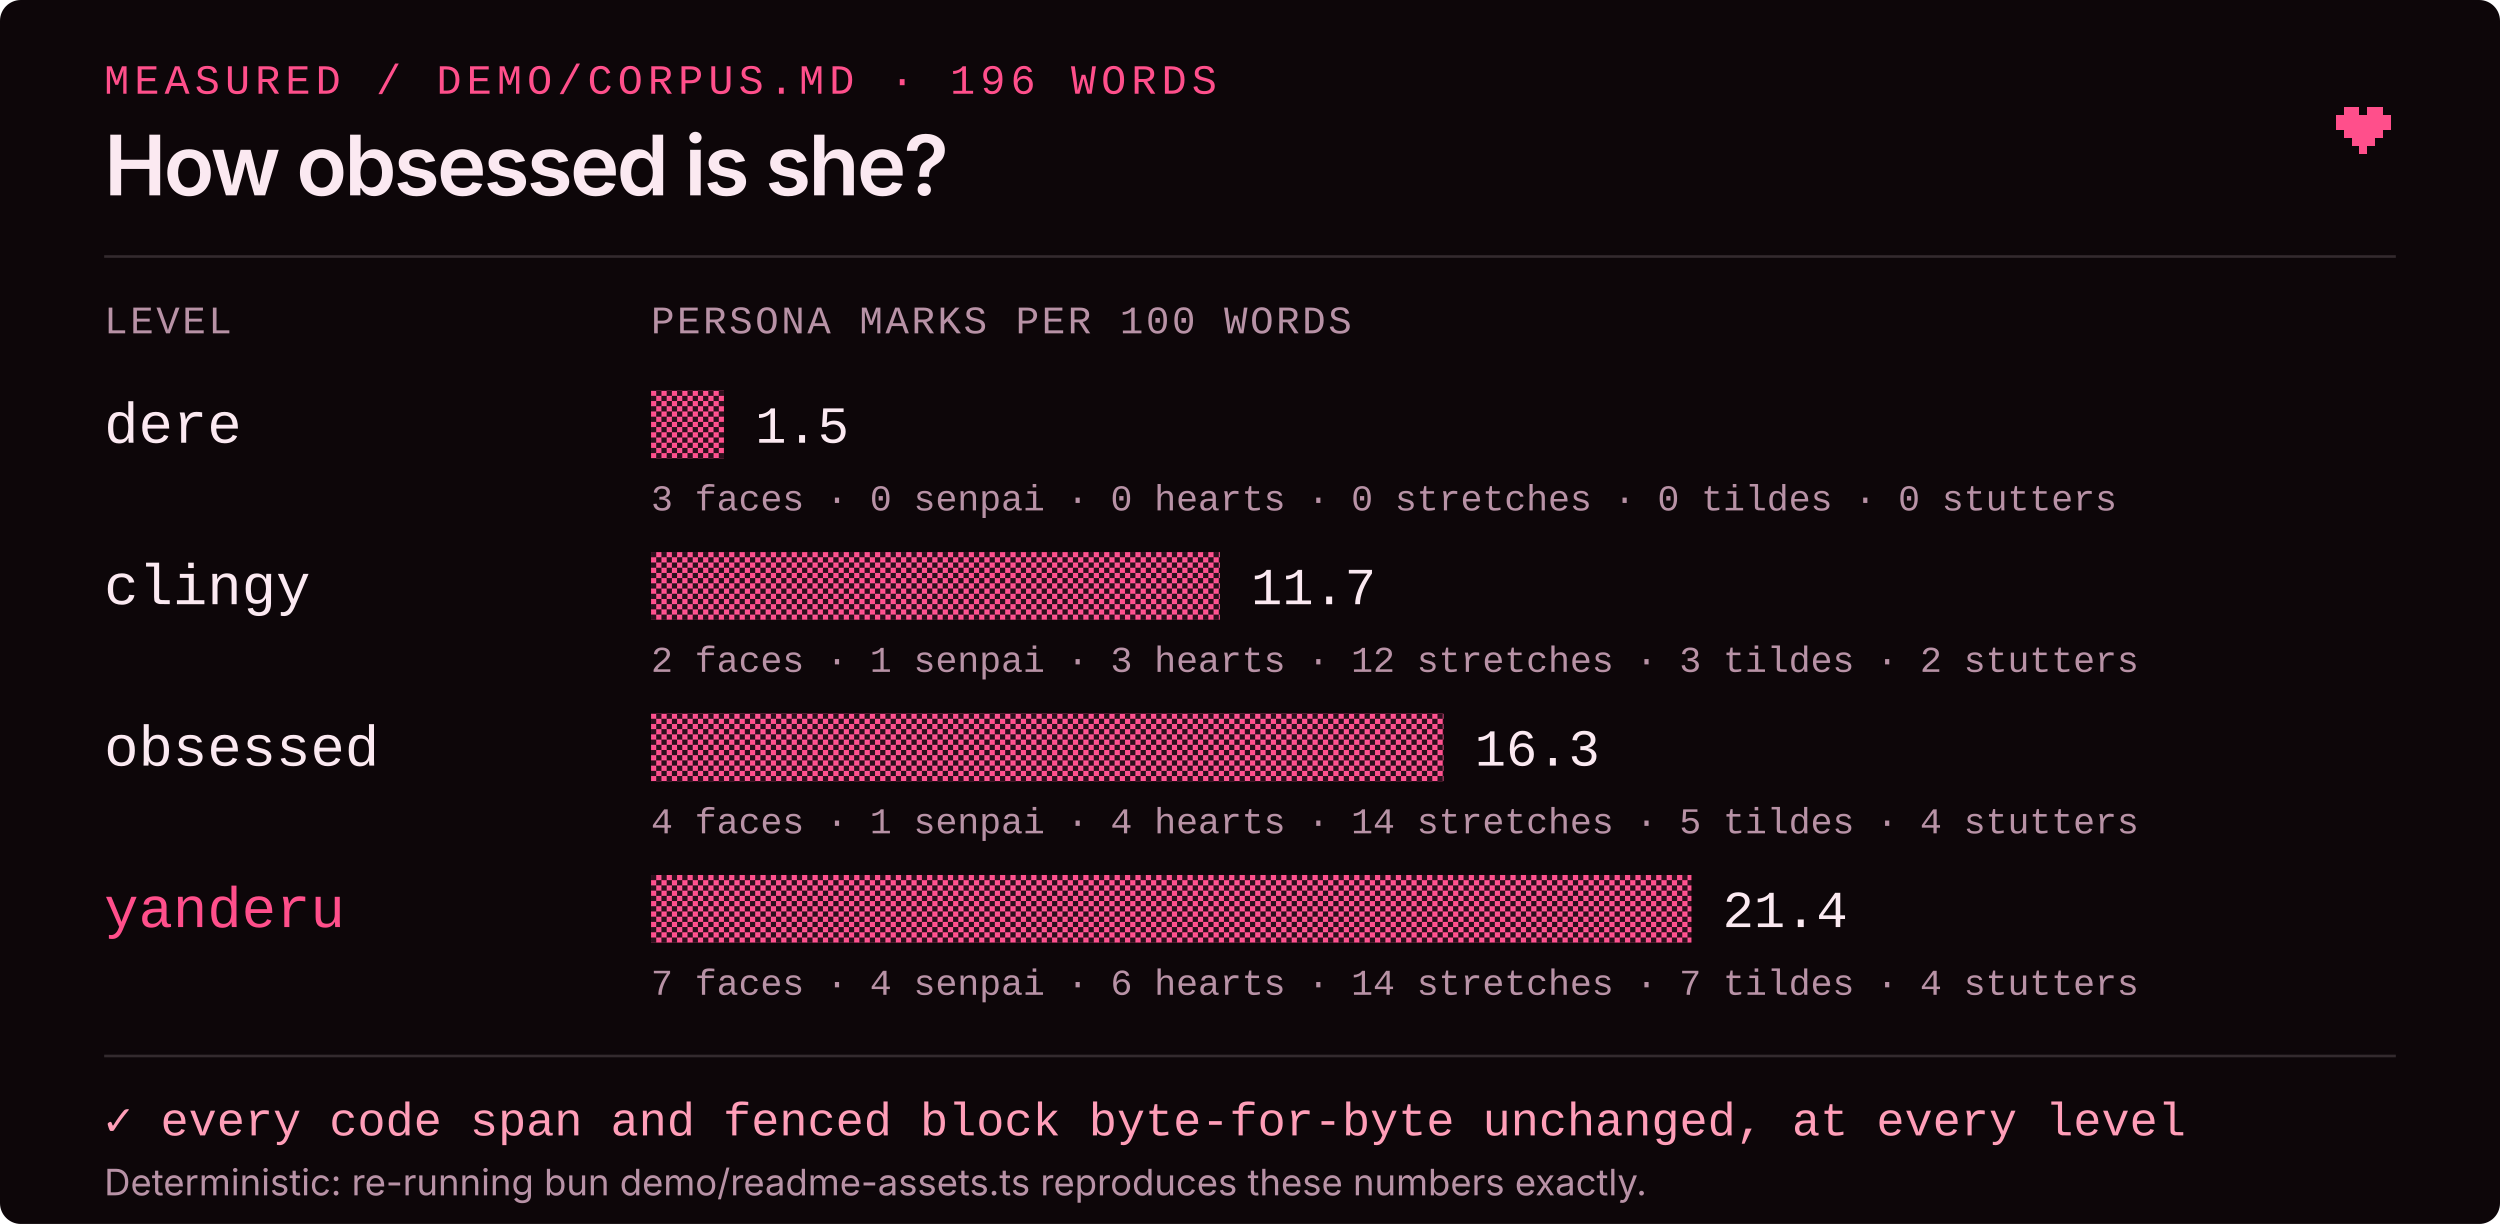
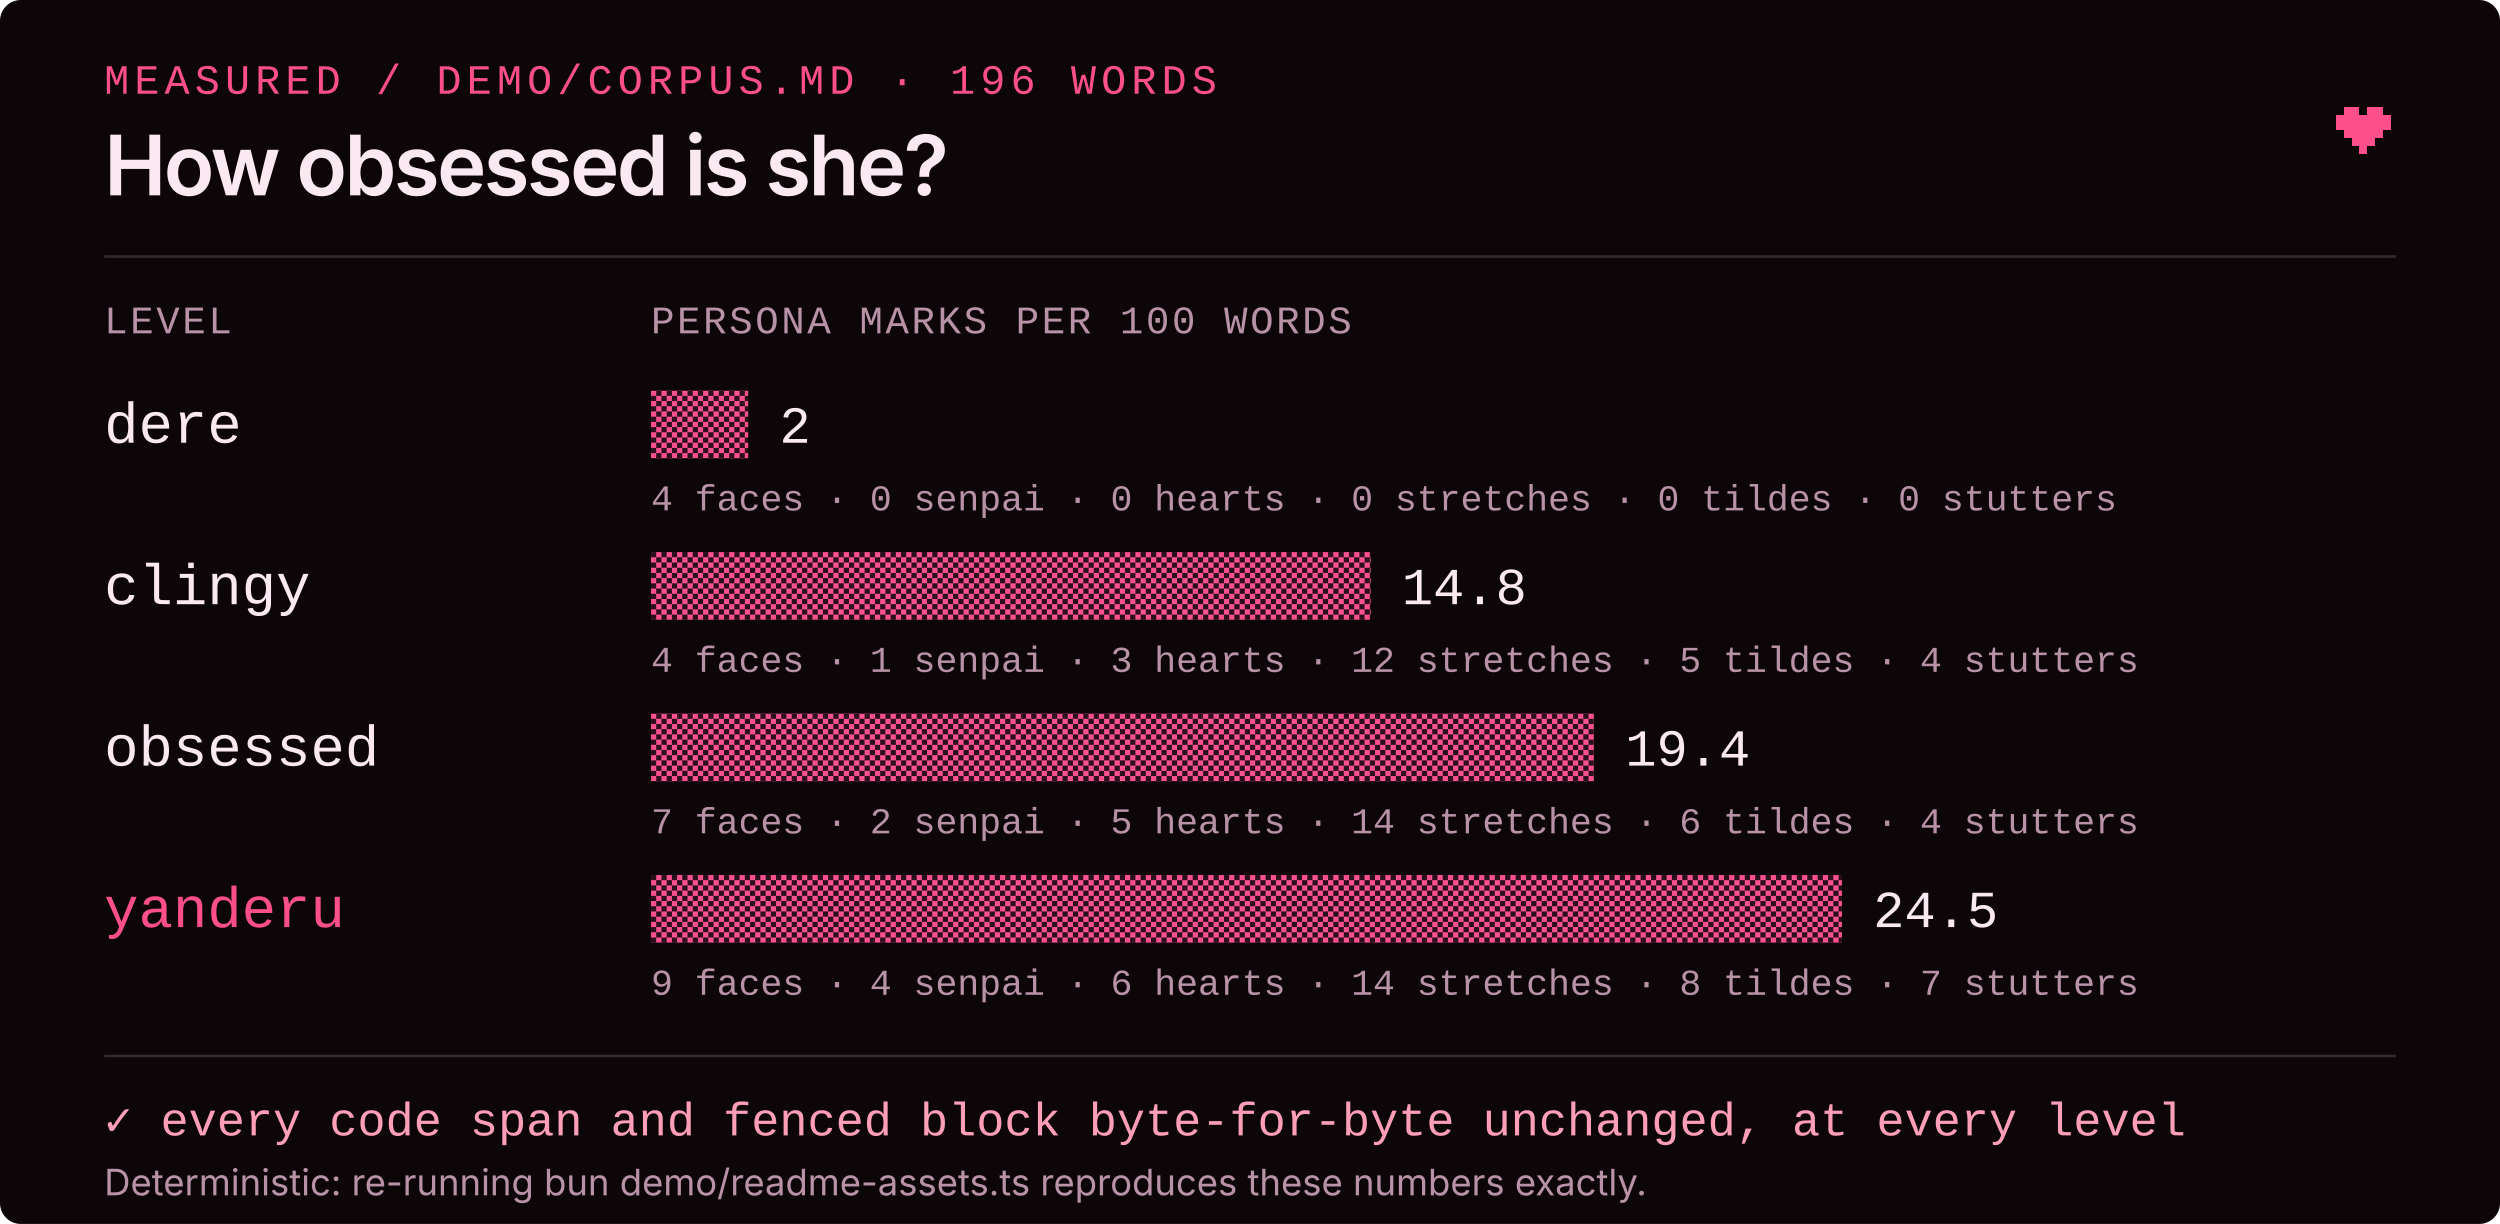
<svg xmlns="http://www.w3.org/2000/svg" width="960" height="470" viewBox="0 0 960 470" role="img" aria-labelledby="title desc" style="width:100%;height:auto;max-width:960px">
  <defs>
    <pattern id="bar-dither" width="8" height="8" patternUnits="userSpaceOnUse">
      <g fill="#ff4f8b" shape-rendering="crispEdges">
        <rect x="0" y="0" width="2" height="2" />
        <rect x="4" y="0" width="2" height="2" />
        <rect x="2" y="2" width="2" height="2" />
        <rect x="6" y="2" width="2" height="2" />
        <rect x="0" y="4" width="2" height="2" />
        <rect x="4" y="4" width="2" height="2" />
        <rect x="2" y="6" width="2" height="2" />
        <rect x="6" y="6" width="2" height="2" />
      </g>
    </pattern>
  </defs>
  <style>
    text { fill: #fbe9f1; font-family: system-ui, -apple-system, BlinkMacSystemFont, 'Segoe UI', sans-serif; }
    .mono { font-family: ui-monospace, SFMono-Regular, Consolas, 'Liberation Mono', monospace; font-variant-numeric: tabular-nums; }
    .eyebrow { font-size: 16px; letter-spacing: 2px; fill: #ff4f8b; }
    .muted { fill: #b892a6; }
    .pink { fill: #ff4f8b; }
    .blush { fill: #ff9eb8; }
    .lavender { fill: #d68cff; }
    .rule { stroke: #fbe9f1; stroke-opacity: .16; fill: none; }
    .grid { stroke: #fbe9f1; stroke-opacity: .09; stroke-dasharray: 2 6; fill: none; }
  </style>
  <rect width="960" height="470" rx="8" fill="#0d0609" />
  <text class="mono eyebrow" x="40" y="36">MEASURED / DEMO/CORPUS.MD · 196 WORDS</text>
  <text x="40" y="75" font-size="32" font-weight="600" letter-spacing="-1">How obsessed is she?</text>
  <g aria-hidden="true">
    <path d="M1 0H3V1H4V0H6V1H7V3H6V4H5V5H4V6H3V5H2V4H1V3H0V1H1Z" transform="translate(897 41) scale(3)" fill="#ff4f8b" shape-rendering="crispEdges" />
  </g>
  <path class="rule" d="M40 98.5H920" />
  <text class="mono muted" x="40" y="128" font-size="15" letter-spacing="1">LEVEL</text>
  <text class="mono muted" x="250" y="128" font-size="15" letter-spacing="1">PERSONA MARKS PER 100 WORDS</text>
  <text class="mono " x="40" y="170" font-size="22">dere</text>
-   <rect id="bar-dere" x="250" y="150" width="28" height="26" fill="#2b0f1c" />
-   <rect x="250" y="150" width="28" height="26" fill="url(#bar-dither)" />
-   <text class="mono" x="290" y="170" font-size="20">1.5</text>
-   <text class="mono muted" x="250" y="196" font-size="14">3 faces · 0 senpai · 0 hearts · 0 stretches · 0 tildes · 0 stutters</text>
+   <rect id="bar-dere" x="250" y="150" width="37.3" height="26" fill="#2b0f1c" />
+   <rect x="250" y="150" width="37.3" height="26" fill="url(#bar-dither)" />
+   <text class="mono" x="299.3" y="170" font-size="20">2</text>
+   <text class="mono muted" x="250" y="196" font-size="14">4 faces · 0 senpai · 0 hearts · 0 stretches · 0 tildes · 0 stutters</text>
  <text class="mono " x="40" y="232" font-size="22">clingy</text>
-   <rect id="bar-clingy" x="250" y="212" width="218.4" height="26" fill="#2b0f1c" />
-   <rect x="250" y="212" width="218.4" height="26" fill="url(#bar-dither)" />
-   <text class="mono" x="480.4" y="232" font-size="20">11.7</text>
-   <text class="mono muted" x="250" y="258" font-size="14">2 faces · 1 senpai · 3 hearts · 12 stretches · 3 tildes · 2 stutters</text>
+   <rect id="bar-clingy" x="250" y="212" width="276.3" height="26" fill="#2b0f1c" />
+   <rect x="250" y="212" width="276.3" height="26" fill="url(#bar-dither)" />
+   <text class="mono" x="538.3" y="232" font-size="20">14.8</text>
+   <text class="mono muted" x="250" y="258" font-size="14">4 faces · 1 senpai · 3 hearts · 12 stretches · 5 tildes · 4 stutters</text>
  <text class="mono " x="40" y="294" font-size="22">obsessed</text>
-   <rect id="bar-obsessed" x="250" y="274" width="304.3" height="26" fill="#2b0f1c" />
-   <rect x="250" y="274" width="304.3" height="26" fill="url(#bar-dither)" />
-   <text class="mono" x="566.3" y="294" font-size="20">16.3</text>
-   <text class="mono muted" x="250" y="320" font-size="14">4 faces · 1 senpai · 4 hearts · 14 stretches · 5 tildes · 4 stutters</text>
+   <rect id="bar-obsessed" x="250" y="274" width="362.1" height="26" fill="#2b0f1c" />
+   <rect x="250" y="274" width="362.1" height="26" fill="url(#bar-dither)" />
+   <text class="mono" x="624.1" y="294" font-size="20">19.4</text>
+   <text class="mono muted" x="250" y="320" font-size="14">7 faces · 2 senpai · 5 hearts · 14 stretches · 6 tildes · 4 stutters</text>
  <text class="mono pink" x="40" y="356" font-size="22">yanderu</text>
-   <rect id="bar-yanderu" x="250" y="336" width="399.5" height="26" fill="#2b0f1c" />
-   <rect x="250" y="336" width="399.5" height="26" fill="url(#bar-dither)" />
-   <text class="mono" x="661.5" y="356" font-size="20">21.4</text>
-   <text class="mono muted" x="250" y="382" font-size="14">7 faces · 4 senpai · 6 hearts · 14 stretches · 7 tildes · 4 stutters</text>
+   <rect id="bar-yanderu" x="250" y="336" width="457.3" height="26" fill="#2b0f1c" />
+   <rect x="250" y="336" width="457.3" height="26" fill="url(#bar-dither)" />
+   <text class="mono" x="719.3" y="356" font-size="20">24.5</text>
+   <text class="mono muted" x="250" y="382" font-size="14">9 faces · 4 senpai · 6 hearts · 14 stretches · 8 tildes · 7 stutters</text>
  <path class="rule" d="M40 405.5H920" />
  <text class="mono blush" x="40" y="436" font-size="18">✓ every code span and fenced block byte-for-byte unchanged, at every level</text>
  <text class="muted" x="40" y="459" font-size="14">Deterministic: re-running bun demo/readme-assets.ts reproduces these numbers exactly.</text>
</svg>
